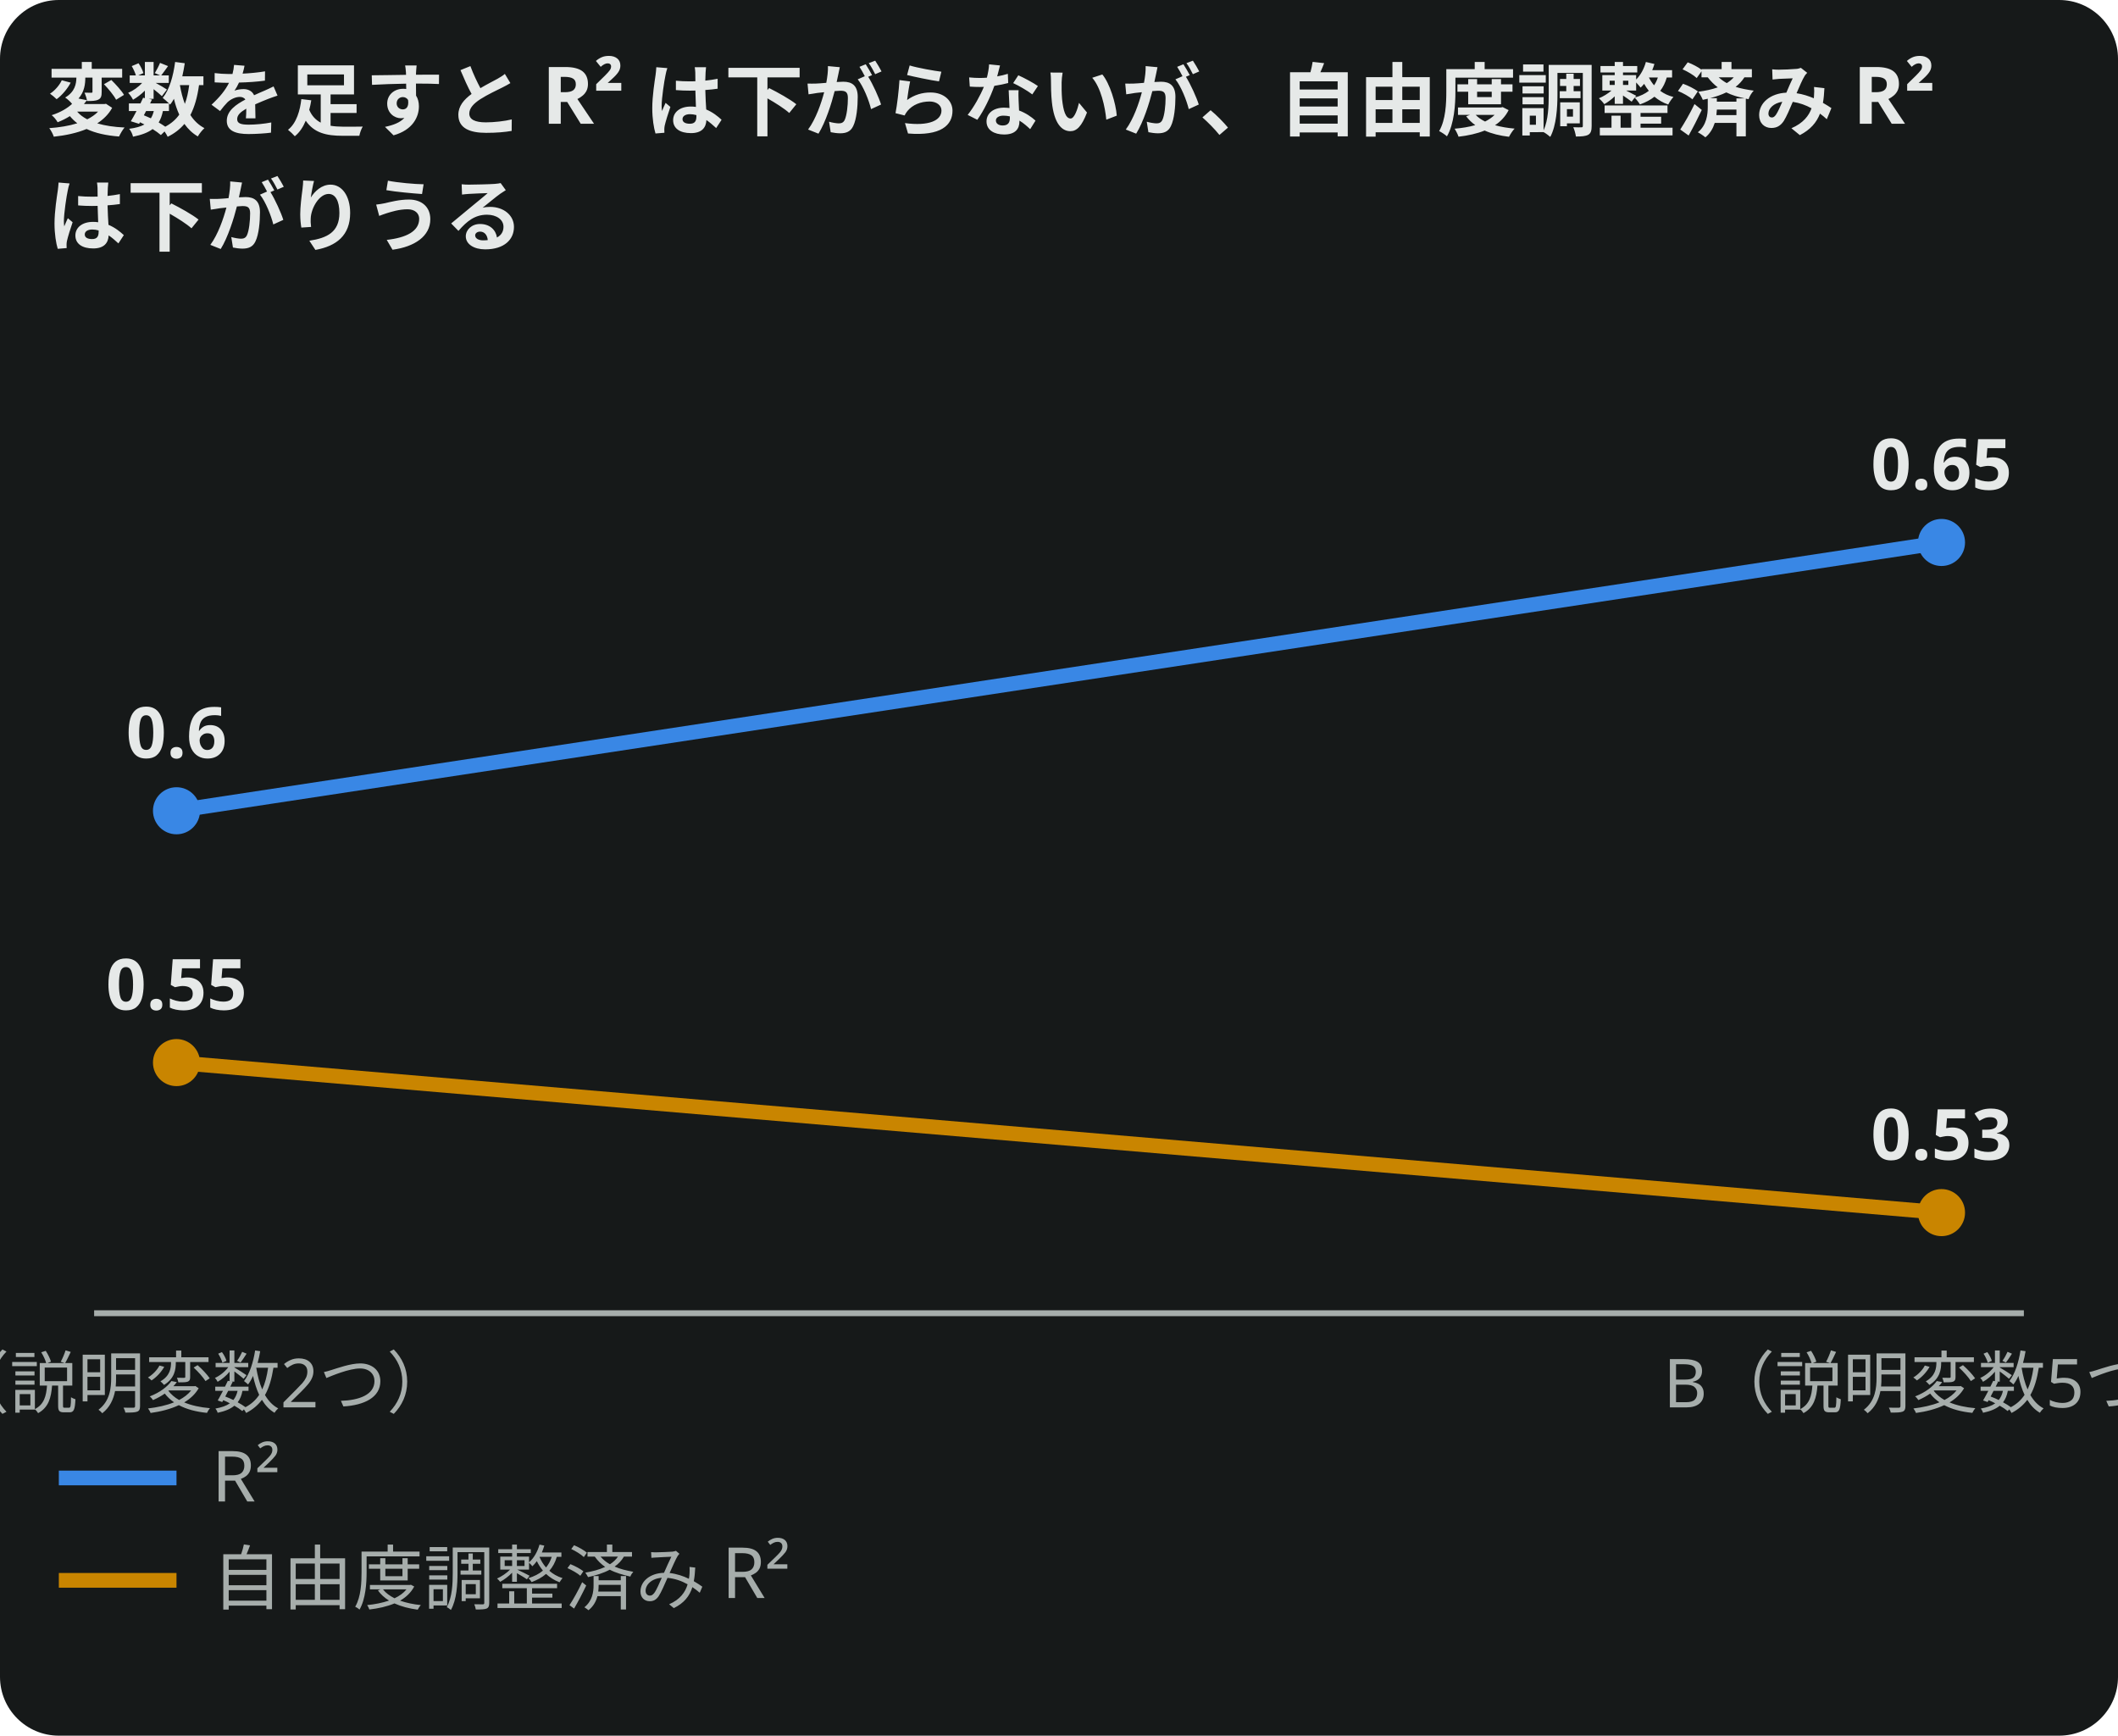
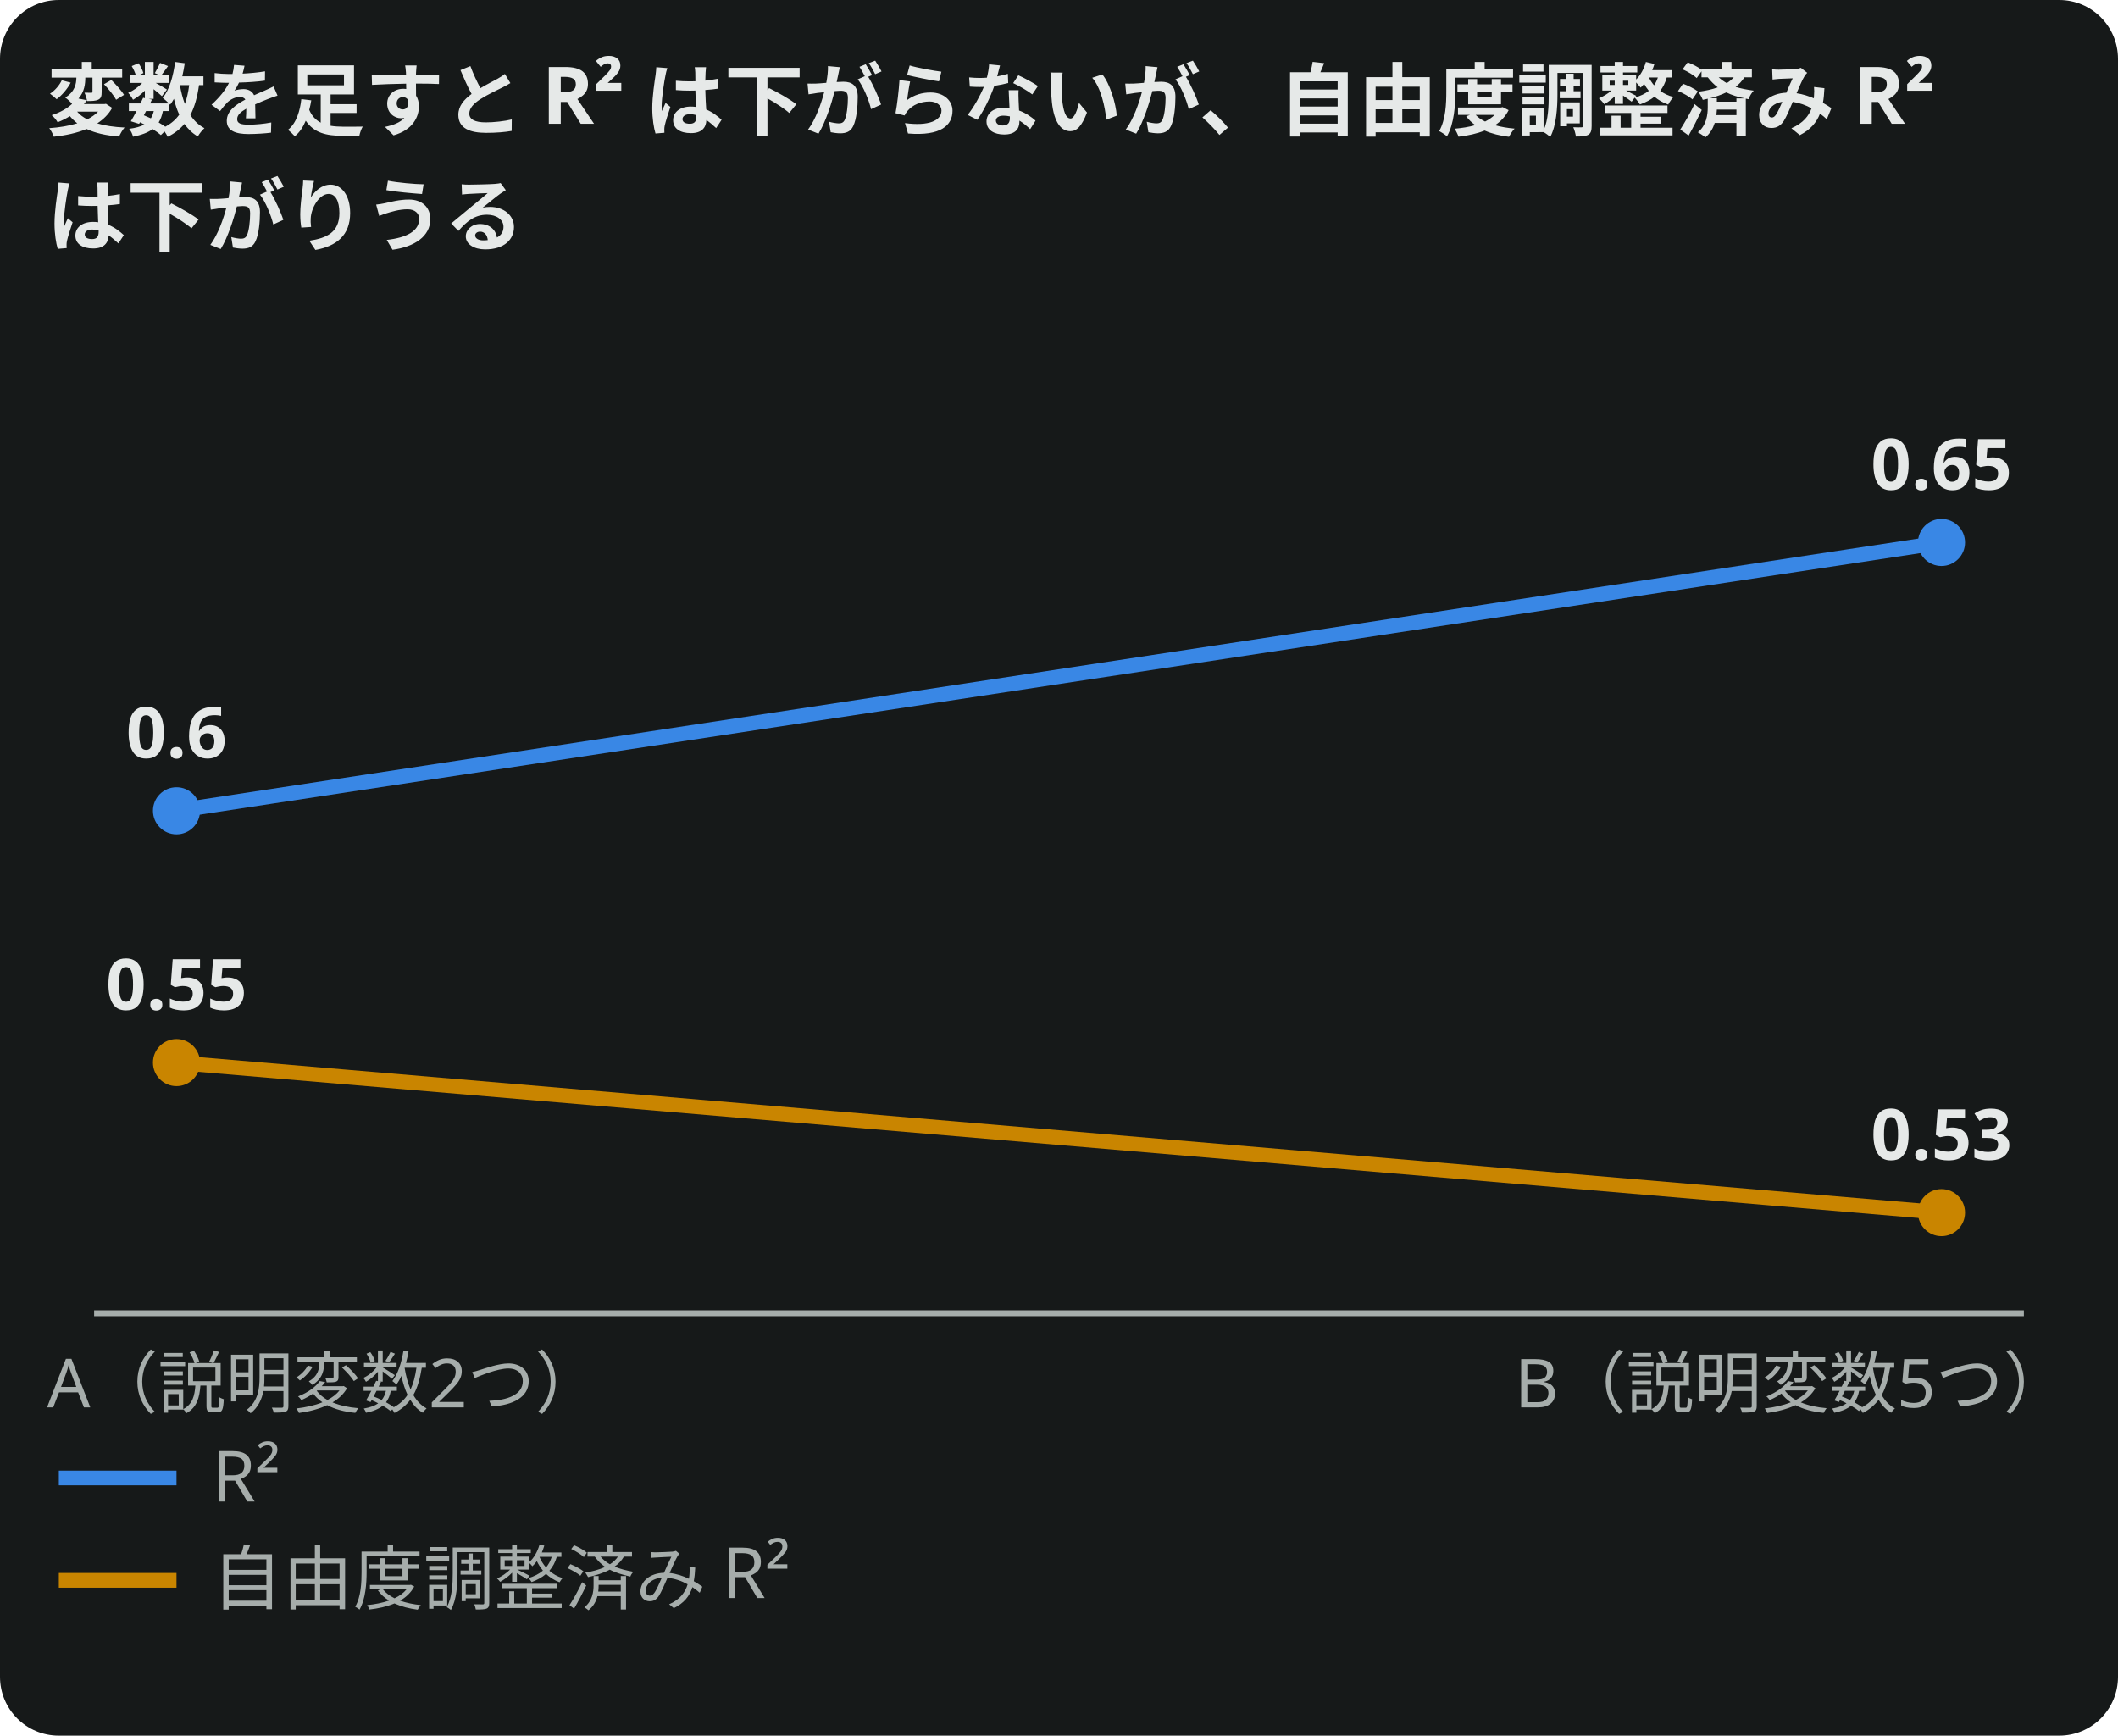
- <svg xmlns="http://www.w3.org/2000/svg" viewBox="0 0 360 295" width="360" height="295" font-family="sans-serif">
+ <svg xmlns="http://www.w3.org/2000/svg" viewBox="0 0 360 295" width="360" height="295" font-family="sans-serif" role="img" aria-label="折れ線（A（説明変数2つ）・B（説明変数5つ））">
  <rect width="360" height="295" rx="10" fill="#161919" />
  <text x="8" y="22" font-size="13.5" fill="#e6e9e8" text-anchor="start" font-weight="bold">変数を足すと R² は下がらないが、自由度調整済み R² </text>
  <text x="8" y="41.6" font-size="13.5" fill="#e6e9e8" text-anchor="start" font-weight="bold">は下がりうる</text>
  <line x1="16" y1="223.2" x2="344" y2="223.2" stroke="#a6adab" stroke-width="1" />
  <polyline points="30,137.8 330,92.2" fill="none" stroke="#3987e5" stroke-width="2.5" stroke-linejoin="round" />
  <circle cx="30" cy="137.8" r="4" fill="#3987e5" />
-   <text x="30.0" y="128.8" font-size="12" fill="#e6e9e8" text-anchor="middle" font-weight="bold" stroke="#161919" stroke-width="4" paint-order="stroke">0.6</text>
+   <text x="30" y="128.8" font-size="12" fill="#e6e9e8" stroke="#161919" text-anchor="middle" font-weight="bold" stroke-width="4" paint-order="stroke">0.6</text>
  <circle cx="330" cy="92.2" r="4" fill="#3987e5" />
-   <text x="330.0" y="83.2" font-size="12" fill="#e6e9e8" text-anchor="middle" font-weight="bold" stroke="#161919" stroke-width="4" paint-order="stroke">0.65</text>
+   <text x="330" y="83.2" font-size="12" fill="#e6e9e8" stroke="#161919" text-anchor="middle" font-weight="bold" stroke-width="4" paint-order="stroke">0.65</text>
  <polyline points="30,180.6 330,206.1" fill="none" stroke="#c98500" stroke-width="2.5" stroke-linejoin="round" />
  <circle cx="30" cy="180.6" r="4" fill="#c98500" />
-   <text x="30.0" y="171.6" font-size="12" fill="#e6e9e8" text-anchor="middle" font-weight="bold" stroke="#161919" stroke-width="4" paint-order="stroke">0.55</text>
+   <text x="30" y="171.6" font-size="12" fill="#e6e9e8" stroke="#161919" text-anchor="middle" font-weight="bold" stroke-width="4" paint-order="stroke">0.55</text>
  <circle cx="330" cy="206.1" r="4" fill="#c98500" />
-   <text x="330.0" y="197.1" font-size="12" fill="#e6e9e8" text-anchor="middle" font-weight="bold" stroke="#161919" stroke-width="4" paint-order="stroke">0.53</text>
-   <text x="30" y="239.2" font-size="11.5" fill="#a6adab" text-anchor="middle">A（説明変数2つ）</text>
-   <text x="330" y="239.2" font-size="11.5" fill="#a6adab" text-anchor="middle">B（説明変数5つ）</text>
+   <text x="330" y="197.1" font-size="12" fill="#e6e9e8" stroke="#161919" text-anchor="middle" font-weight="bold" stroke-width="4" paint-order="stroke">0.53</text>
+   <text x="8" y="239.2" font-size="11.5" fill="#a6adab" text-anchor="start">A（説明変数2つ）</text>
+   <text x="352" y="239.2" font-size="11.5" fill="#a6adab" text-anchor="end">B（説明変数5つ）</text>
  <line x1="10" y1="251.2" x2="30" y2="251.2" stroke="#3987e5" stroke-width="2.5" />
  <text x="36" y="255.2" font-size="12" fill="#a6adab" text-anchor="start">R²</text>
  <line x1="10" y1="268.6" x2="30" y2="268.6" stroke="#c98500" stroke-width="2.5" />
  <text x="36" y="272.6" font-size="12" fill="#a6adab" text-anchor="start">自由度調整済み R²</text>
</svg>
